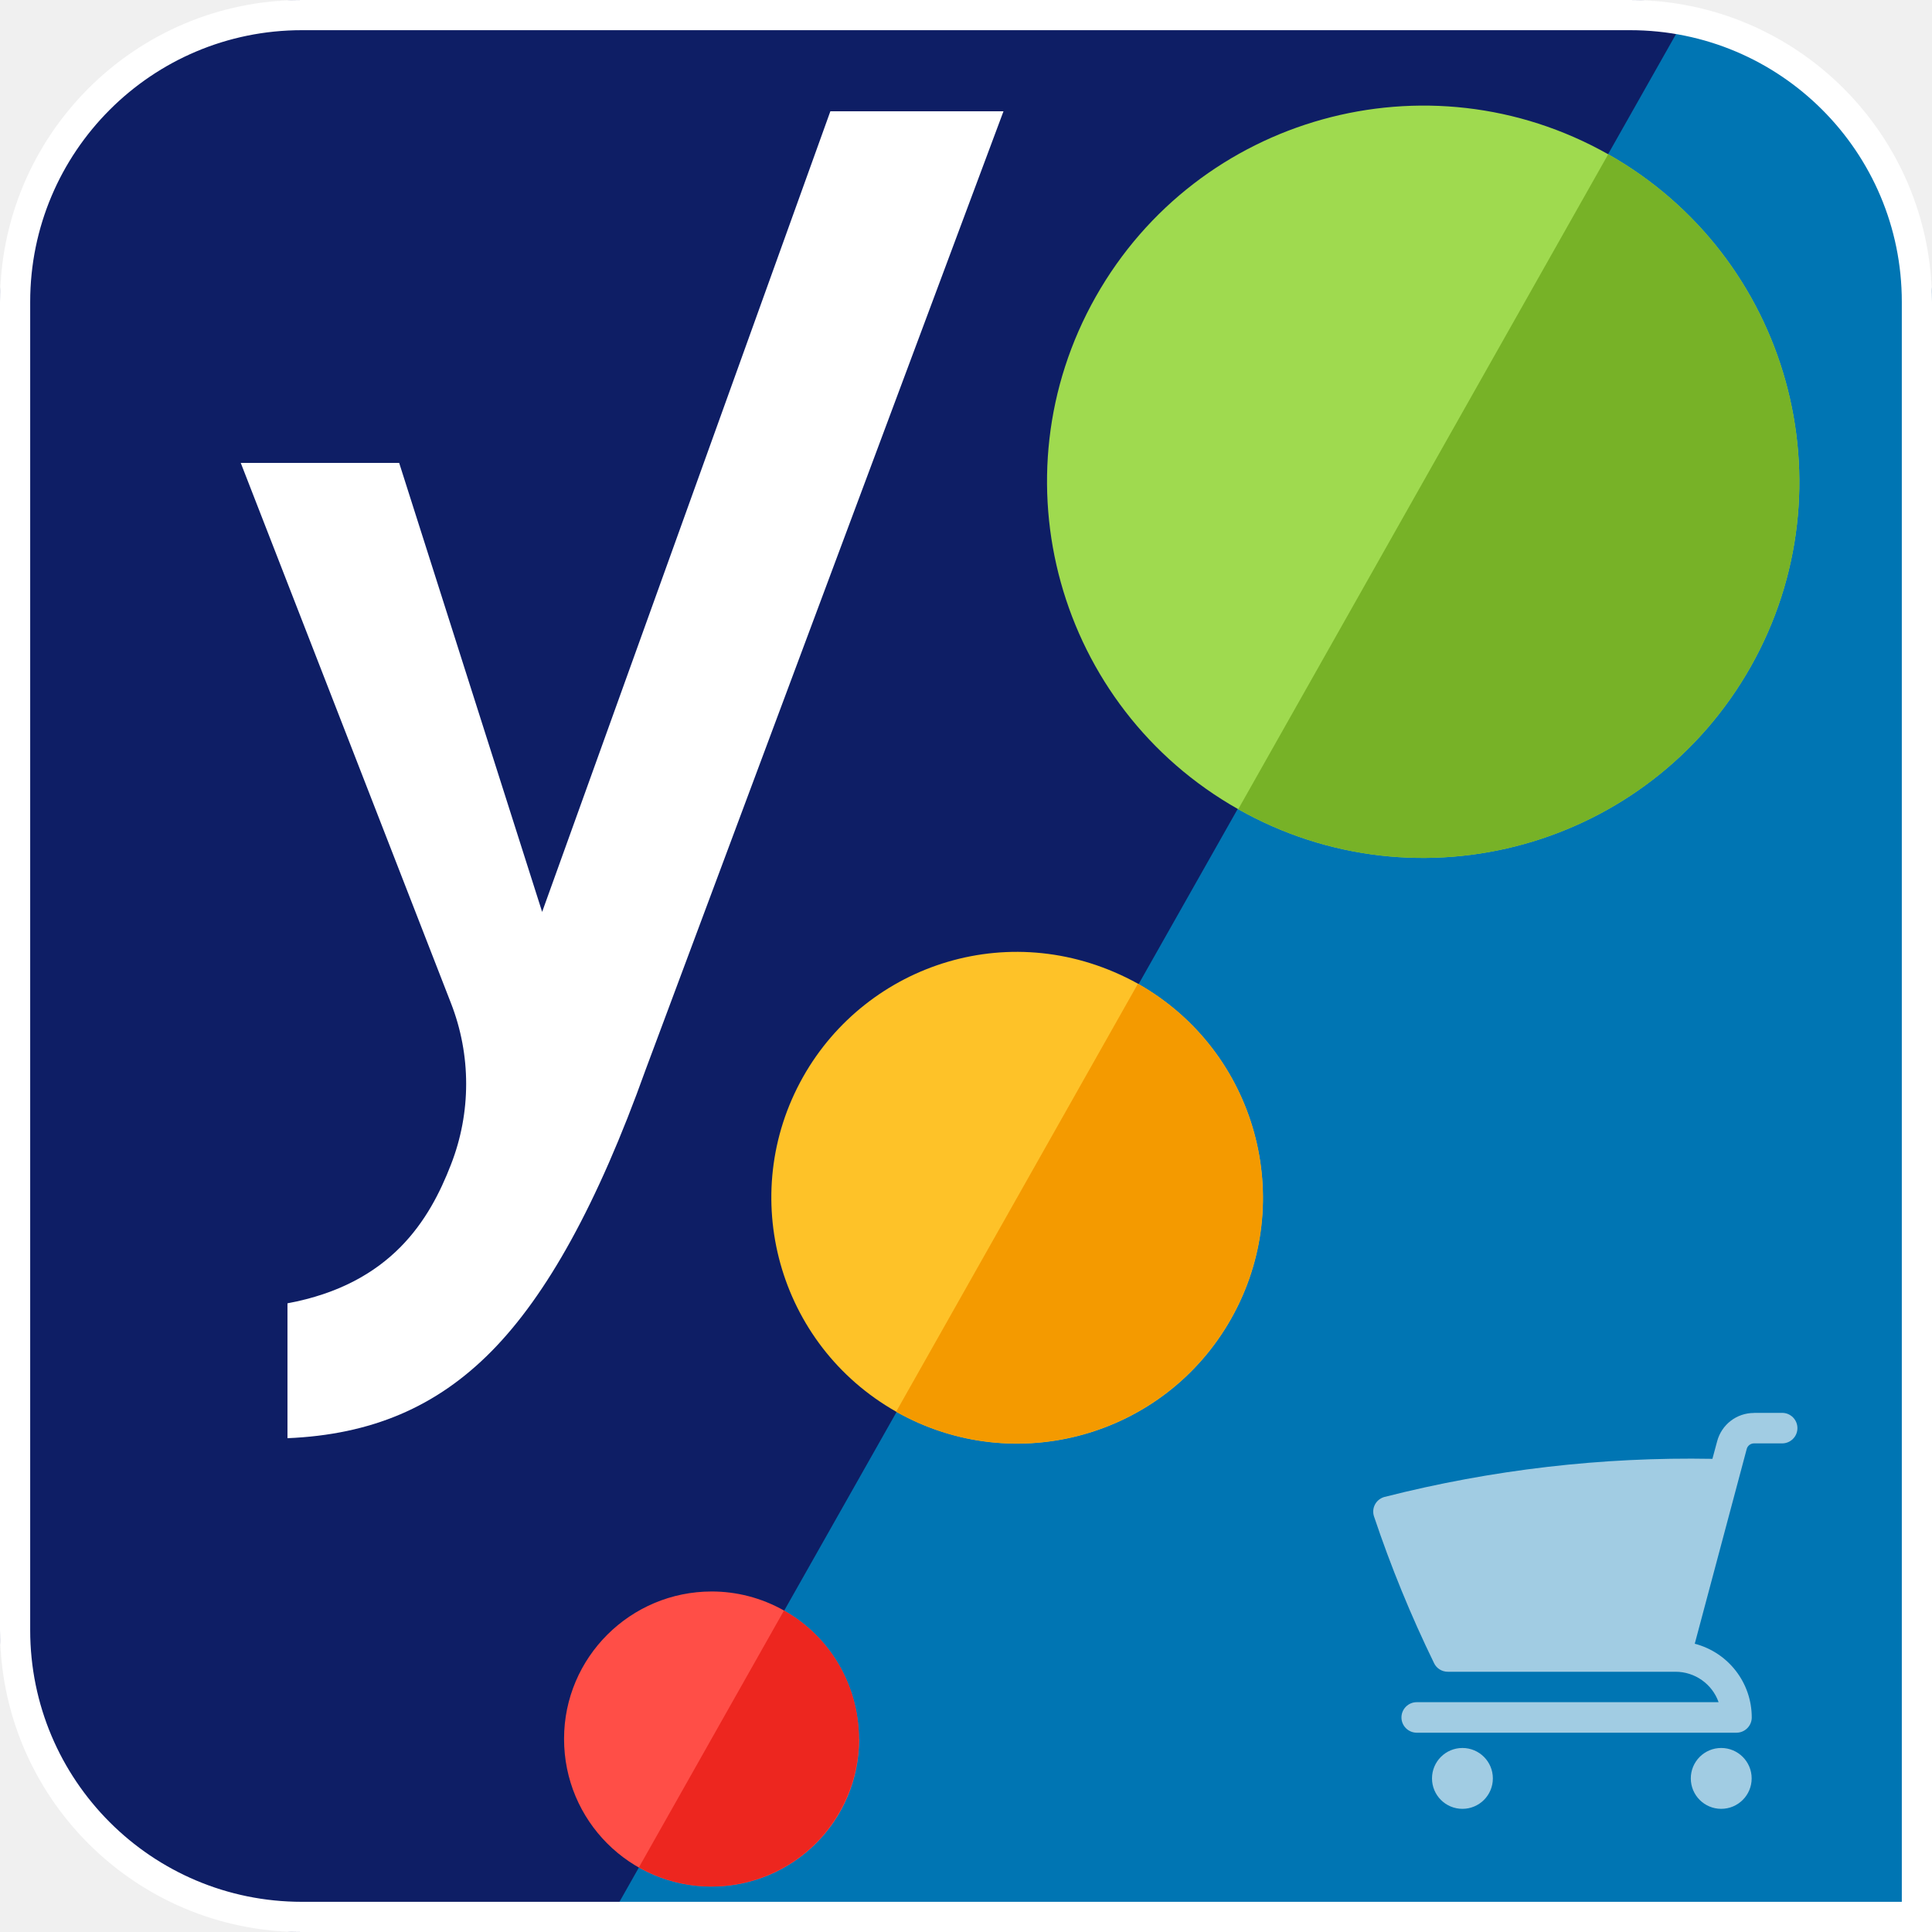
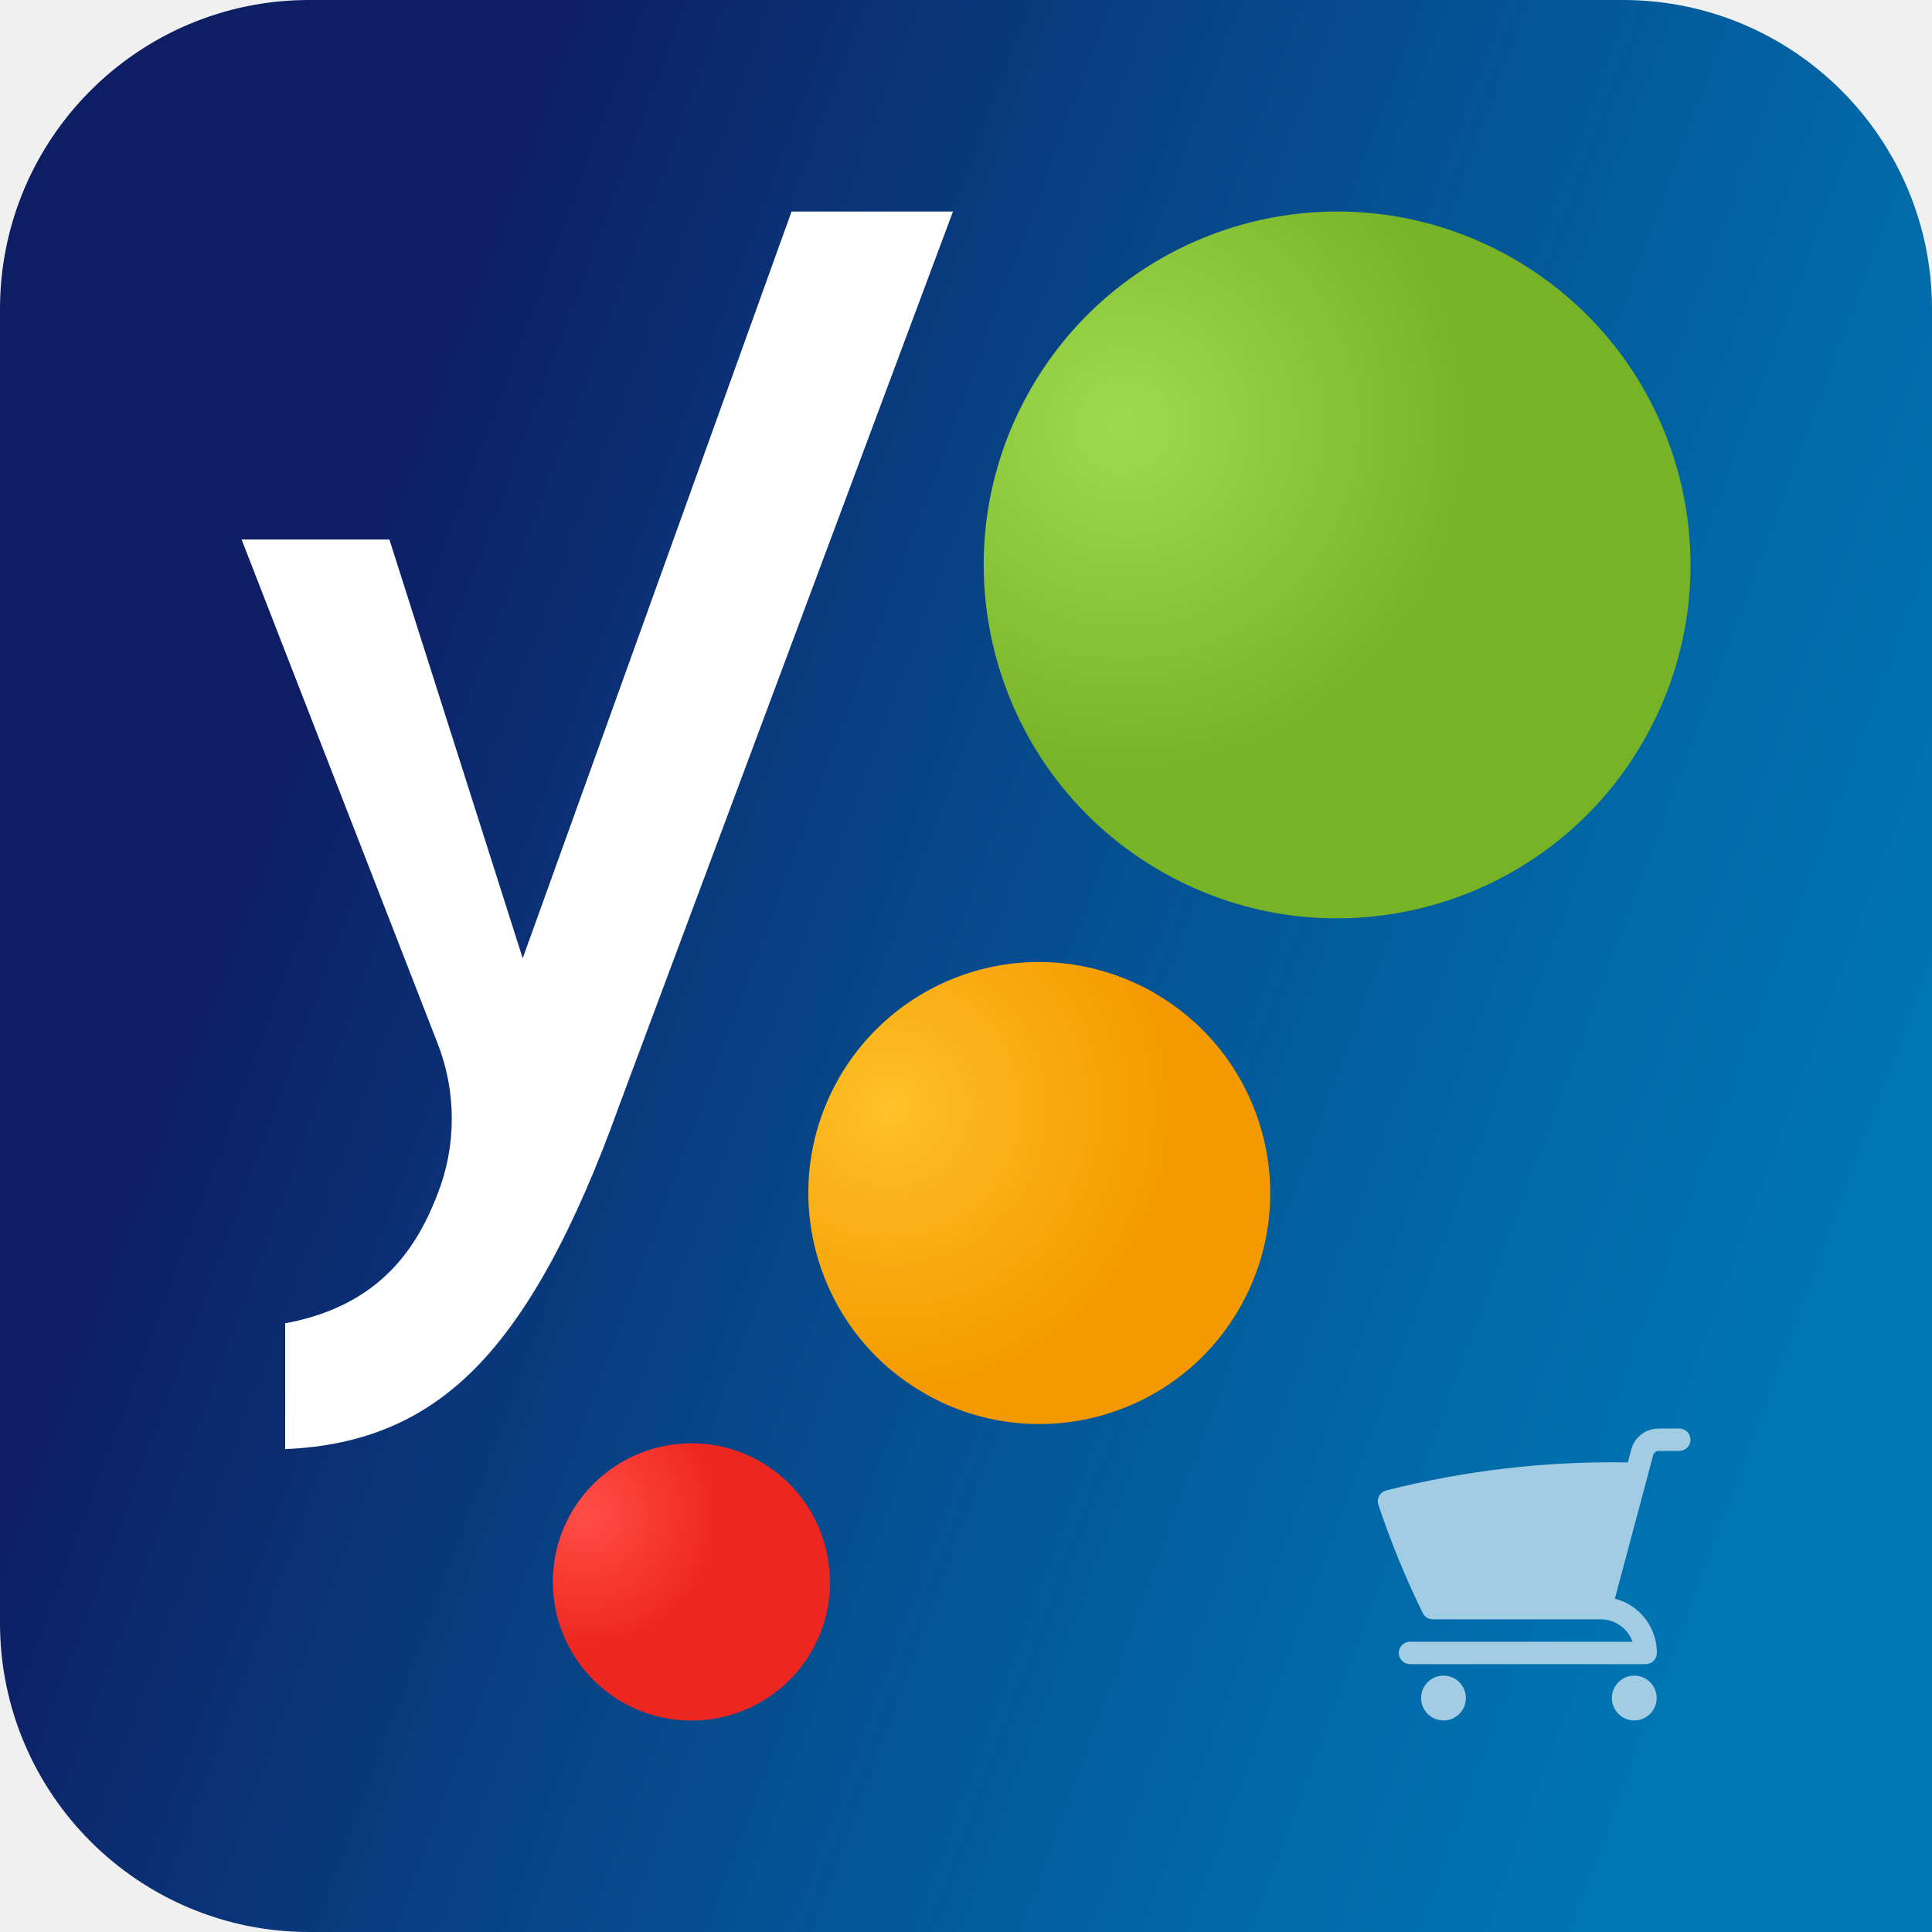
- <svg xmlns="http://www.w3.org/2000/svg" width="64" height="64" viewBox="0 0 64 64" fill="none">
-   <g clip-path="url(#clip0_2032_522)">
-     <path d="M64 64H10.24C4.586 64 0 59.414 0 53.76V10.24C0 4.586 4.586 0 10.24 0H53.76C59.414 0 64 4.586 64 10.24V64Z" fill="#0E1E65" />
-     <path d="M56.016 0.253L19.955 64H64V10.24C64 5.36 60.586 1.28 56.016 0.253Z" fill="#0075B3" />
-     <path d="M9.523 43.174V47.642C12.288 47.526 14.451 46.618 16.282 44.762C18.112 42.906 19.789 39.898 21.389 35.43L33.242 3.686H27.507L17.959 30.208L13.223 15.334H7.975L14.938 33.229C15.61 34.95 15.61 36.858 14.938 38.579C14.234 40.397 12.967 42.534 9.523 43.174Z" fill="white" />
-     <path d="M53.274 5.11C47.283 1.728 39.683 3.84 36.298 9.83C32.912 15.821 35.027 23.421 41.018 26.806C47.008 30.192 54.608 28.077 57.994 22.086C61.376 16.096 59.264 8.496 53.274 5.11Z" fill="#9FDA4F" />
-     <path d="M37.731 32.608C37.731 32.608 37.719 32.602 37.712 32.595C37.706 32.595 37.703 32.589 37.696 32.586C33.565 30.301 28.727 31.91 26.605 35.67C24.394 39.587 25.776 44.55 29.69 46.765C29.69 46.765 29.696 46.768 29.699 46.771C29.699 46.771 29.706 46.774 29.709 46.778C33.623 48.976 38.576 47.594 40.784 43.683C42.989 39.779 41.623 34.832 37.735 32.611" fill="#FEC228" />
-     <path d="M28.454 57.61C28.454 55.907 27.561 54.253 25.977 53.354C25.219 52.925 24.393 52.72 23.577 52.72C20.886 52.72 18.685 54.899 18.685 57.603C18.685 60.307 20.864 62.496 23.568 62.496C26.272 62.496 28.461 60.317 28.461 57.613" fill="#FF4E47" />
-     <path d="M53.274 5.11L41.018 26.806C47.008 30.192 54.608 28.077 57.994 22.086C61.376 16.096 59.264 8.496 53.274 5.11Z" fill="#77B227" />
-     <path d="M37.696 32.586L29.686 46.765C33.6 48.976 38.57 47.594 40.781 43.68C42.992 39.763 41.61 34.797 37.696 32.586Z" fill="#F49A00" />
-     <path d="M25.971 53.35L21.165 61.859C23.514 63.187 26.496 62.358 27.821 60.006C29.149 57.657 28.32 54.675 25.968 53.35" fill="#ED261F" />
-     <path d="M58.102 46.806C57.529 46.806 57.03 47.19 56.883 47.744L56.726 48.326C53.066 48.259 49.414 48.685 45.869 49.587C45.856 49.587 45.846 49.594 45.834 49.597C45.568 49.686 45.427 49.971 45.517 50.237C46.074 51.898 46.739 53.523 47.507 55.098C47.59 55.27 47.766 55.379 47.962 55.379H55.504C56.144 55.379 56.717 55.782 56.931 56.387H46.931C46.653 56.387 46.425 56.614 46.425 56.893C46.425 57.171 46.653 57.398 46.931 57.398H57.523C57.801 57.398 58.029 57.171 58.029 56.893C58.029 55.744 57.254 54.742 56.141 54.451L57.862 48C57.891 47.891 57.99 47.814 58.105 47.814H59.037C59.315 47.814 59.542 47.587 59.542 47.309C59.542 47.03 59.315 46.803 59.037 46.803H58.105L58.102 46.806ZM57.017 59.92C56.461 59.92 56.01 59.469 56.01 58.912C56.01 58.355 56.461 57.904 57.017 57.904C57.574 57.904 58.026 58.355 58.026 58.912C58.026 59.469 57.574 59.92 57.017 59.92ZM48.445 59.92C47.888 59.92 47.437 59.469 47.437 58.912C47.437 58.355 47.888 57.904 48.445 57.904C49.002 57.904 49.453 58.355 49.453 58.912C49.453 59.469 49.002 59.92 48.445 59.92Z" fill="#A1CCE3" />
-   </g>
-   <path d="M10 0.5H54C59.247 0.5 63.5 4.753 63.5 10V63.5H10C4.753 63.5 0.5 59.247 0.5 54V10C0.5 4.753 4.753 0.5 10 0.5Z" stroke="white" />
+ <svg xmlns="http://www.w3.org/2000/svg" data-name="Layer 1" viewBox="0 0 200 200" role="img" aria-hidden="true" focusable="false">
  <defs>
-     <clipPath id="clip0_2032_522">
-       <path d="M0 10C0 4.477 4.477 0 10 0H54C59.523 0 64 4.477 64 10V64H10C4.477 64 0 59.523 0 54V10Z" fill="white" />
-     </clipPath>
+     <linearGradient id="a" x1="-7.73" y1="59.99" x2="218.16" y2="143.88" gradientUnits="userSpaceOnUse">
+       <stop offset=".17" stop-color="#0e1e65" />
+       <stop offset=".48" stop-color="#064b8d" />
+       <stop offset=".73" stop-color="#0169a8" />
+       <stop offset=".87" stop-color="#0075b3" />
+     </linearGradient>
+     <radialGradient id="b" cx="116.36" cy="44.04" fx="116.36" fy="44.04" r="36.58" gradientUnits="userSpaceOnUse">
+       <stop offset="0" stop-color="#9fda4f" />
+       <stop offset="1" stop-color="#77b227" />
+     </radialGradient>
+     <radialGradient id="c" cx="92.08" cy="114.68" fx="92.08" fy="114.68" r="29.3" gradientUnits="userSpaceOnUse">
+       <stop offset="0" stop-color="#fec228" />
+       <stop offset=".22" stop-color="#fbb81e" />
+       <stop offset="1" stop-color="#f49a00" />
+     </radialGradient>
+     <radialGradient id="d" cx="60.52" cy="156.68" fx="60.52" fy="156.68" r="14.35" gradientUnits="userSpaceOnUse">
+       <stop offset="0" stop-color="#ff4e47" />
+       <stop offset="1" stop-color="#ed261f" />
+     </radialGradient>
  </defs>
+   <path d="M200 200H32c-17.67 0-32-14.33-32-32V32C0 14.33 14.33 0 32 0h136c17.67 0 32 14.33 32 32v168z" fill="url(#a)" />
+   <path d="M156.41 26.63c-17.59-9.93-39.9-3.73-49.84 13.86-9.94 17.59-3.73 39.9 13.86 49.84 17.59 9.94 39.9 3.73 49.84-13.86 9.93-17.59 3.73-39.9-13.86-49.84" fill="url(#b)" />
+   <path d="M119.44 102.75s-.04-.02-.06-.04c-.02 0-.03-.02-.05-.03-12.13-6.71-26.33-1.98-32.56 9.06-6.49 11.5-2.43 26.07 9.06 32.57s.02 0 .03.02c0 0 .02 0 .03.02 11.49 6.45 26.03 2.4 32.51-9.08 6.47-11.46 2.46-25.98-8.95-32.5" fill="url(#c)" />
+   <path d="M85.91 163.76c0-5-2.62-9.85-7.27-12.49a14.278 14.278 0 0 0-7.05-1.86c-7.9 0-14.36 6.4-14.36 14.34s6.4 14.36 14.34 14.36 14.36-6.4 14.36-14.34" fill="url(#d)" />
+   <path d="M29.52 136.99v13.02c8.06-.34 14.36-2.98 19.7-8.39s10.22-14.18 14.89-27.2L98.65 21.9H81.94L54.11 99.2l-13.8-43.35h-15.3l20.29 52.16a21.402 21.402 0 0 1 0 15.59c-2.05 5.3-5.74 11.53-15.78 13.39z" fill="#fff" />
+   <path d="M171.68 147.89a2.9 2.9 0 0 0-2.81 2.16l-.36 1.34c-8.43-.15-16.85.83-25.01 2.9-.03 0-.05.01-.08.02-.61.21-.94.86-.73 1.47a90.79 90.79 0 0 0 4.59 11.2c.19.4.6.65 1.05.65h17.38c1.47 0 2.79.93 3.29 2.32h-23.04a1.16 1.16 0 0 0 0 2.32h24.4c.64 0 1.16-.52 1.16-1.16 0-2.65-1.78-4.95-4.35-5.62l3.97-14.86a.58.58 0 0 1 .56-.43h2.14a1.16 1.16 0 0 0 0-2.32h-2.15zm-2.5 30.21c-1.28 0-2.32-1.04-2.32-2.32s1.04-2.32 2.32-2.32 2.32 1.04 2.32 2.32-1.04 2.32-2.32 2.32zm-19.75 0c-1.28 0-2.32-1.04-2.32-2.32s1.04-2.32 2.32-2.32 2.32 1.04 2.32 2.32-1.04 2.32-2.32 2.32z" fill="#a1cce3" />
</svg>
